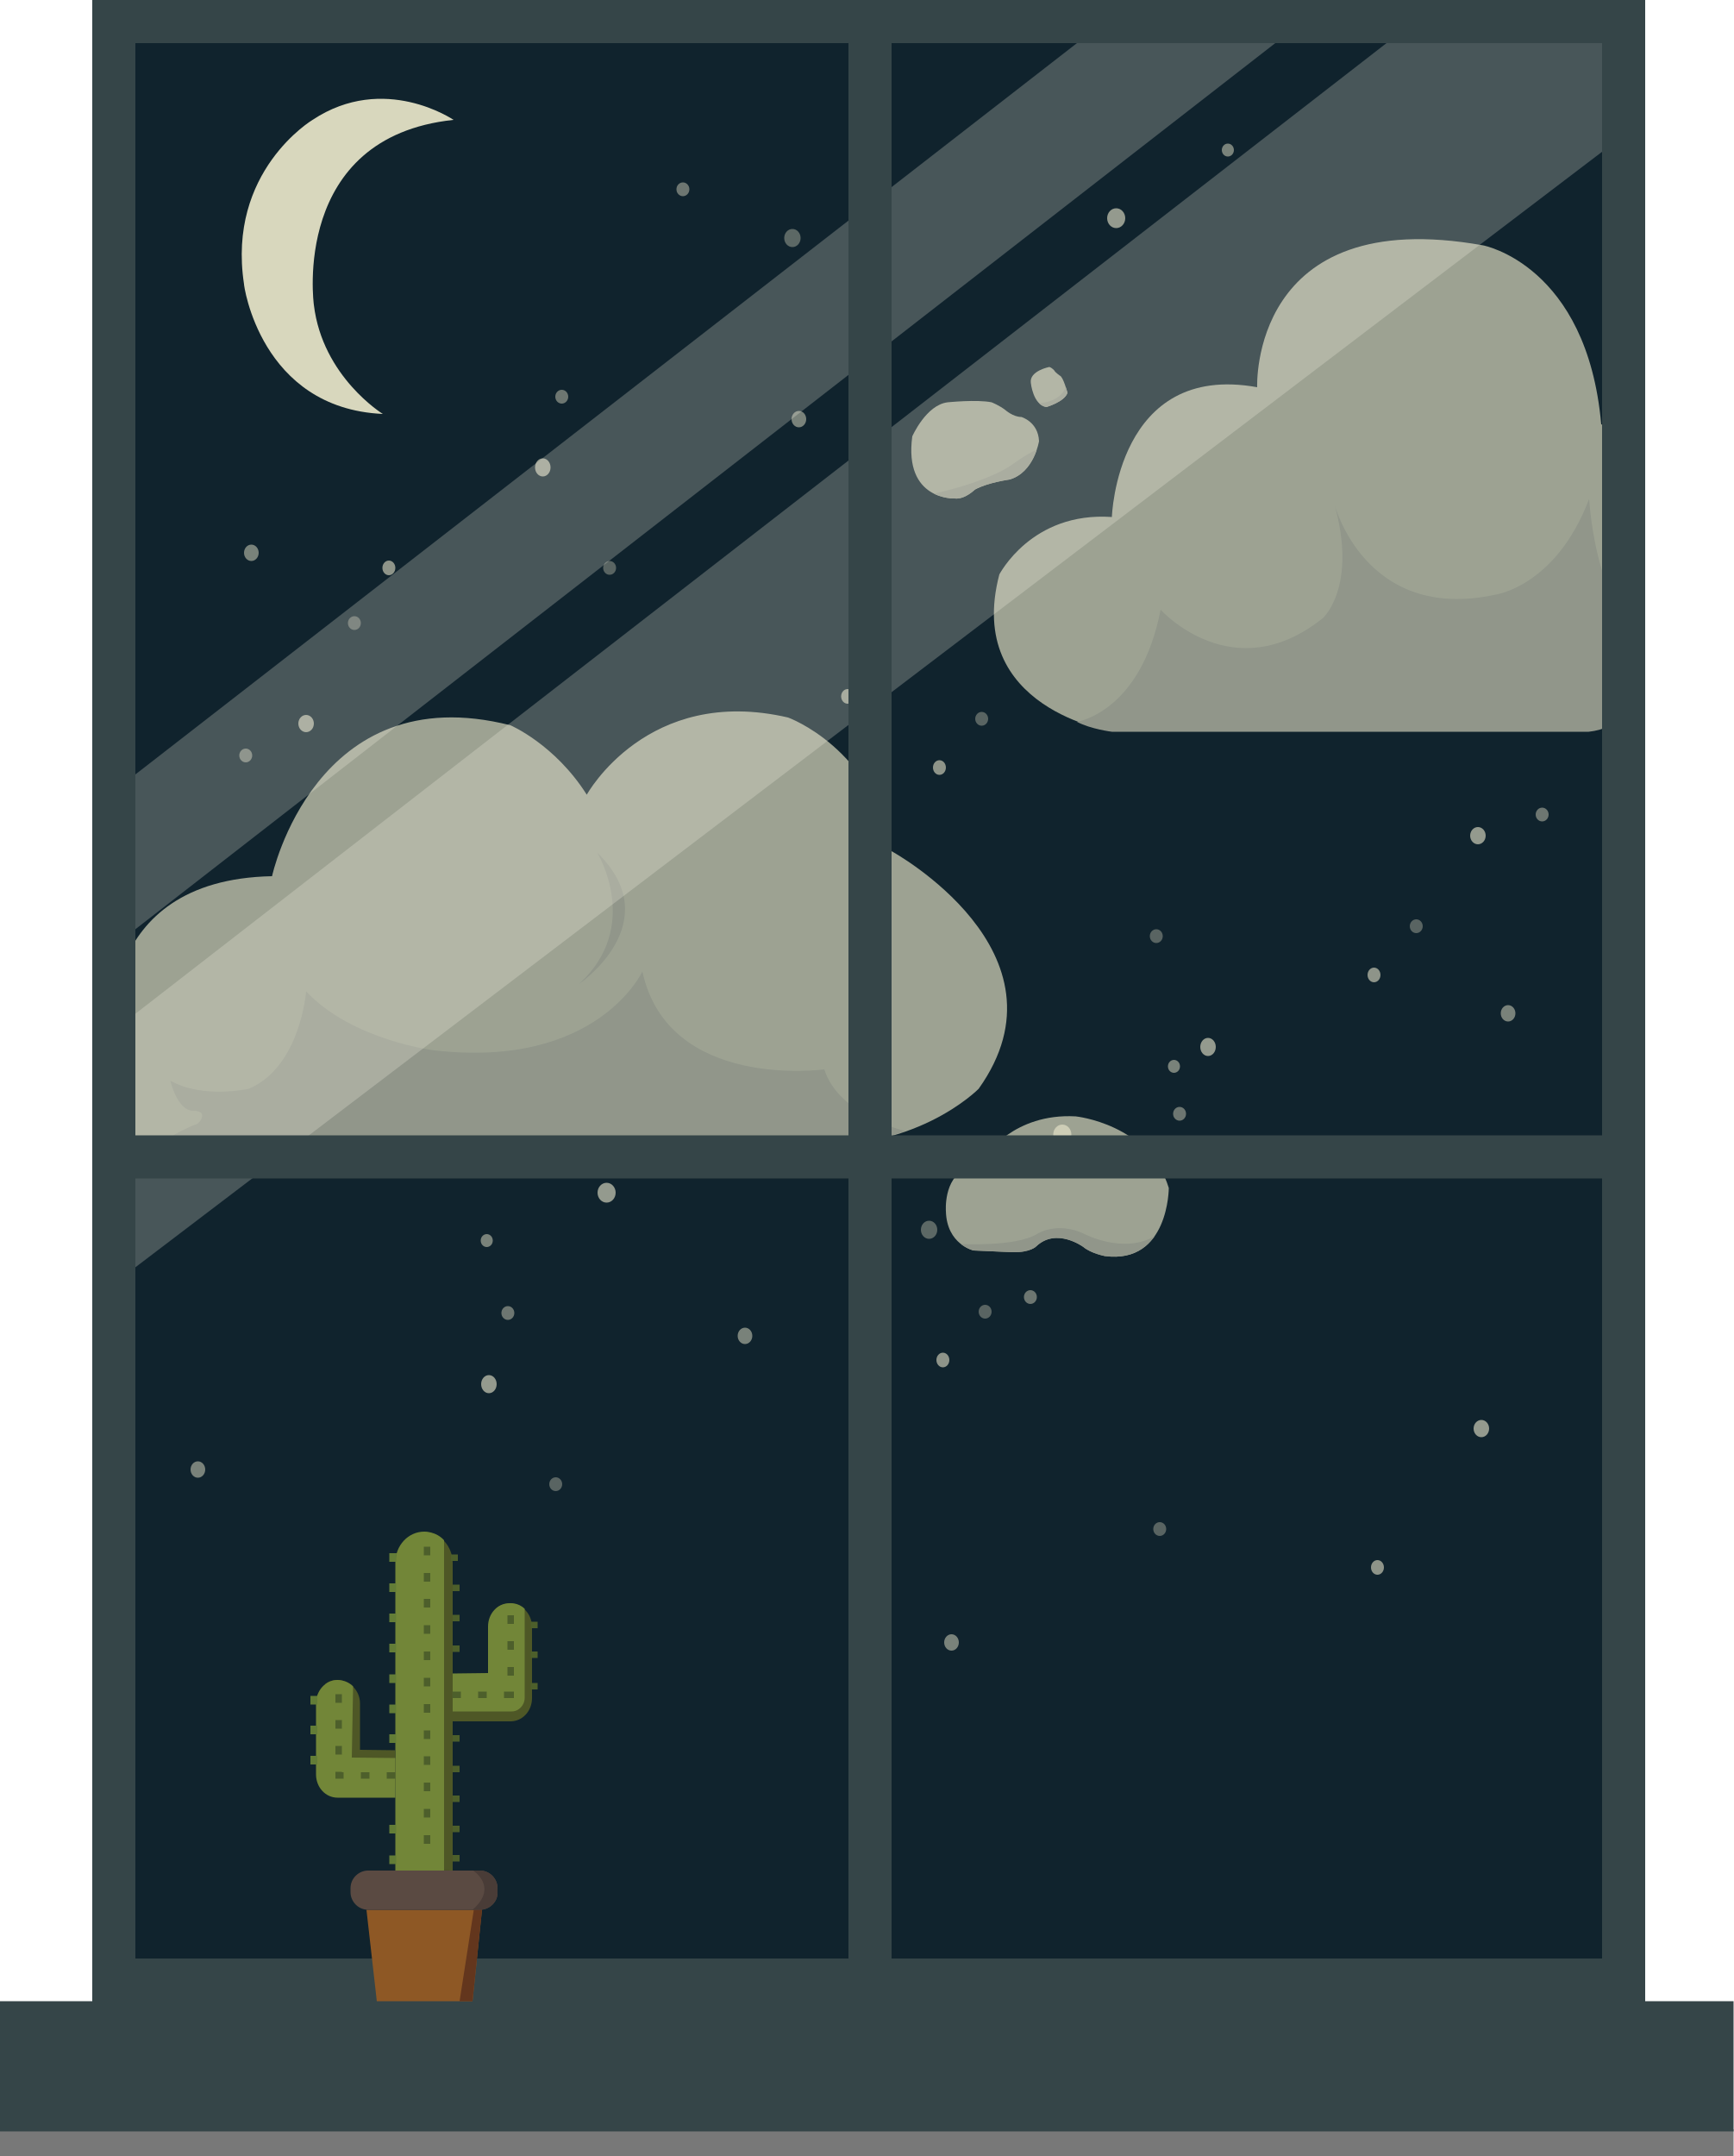
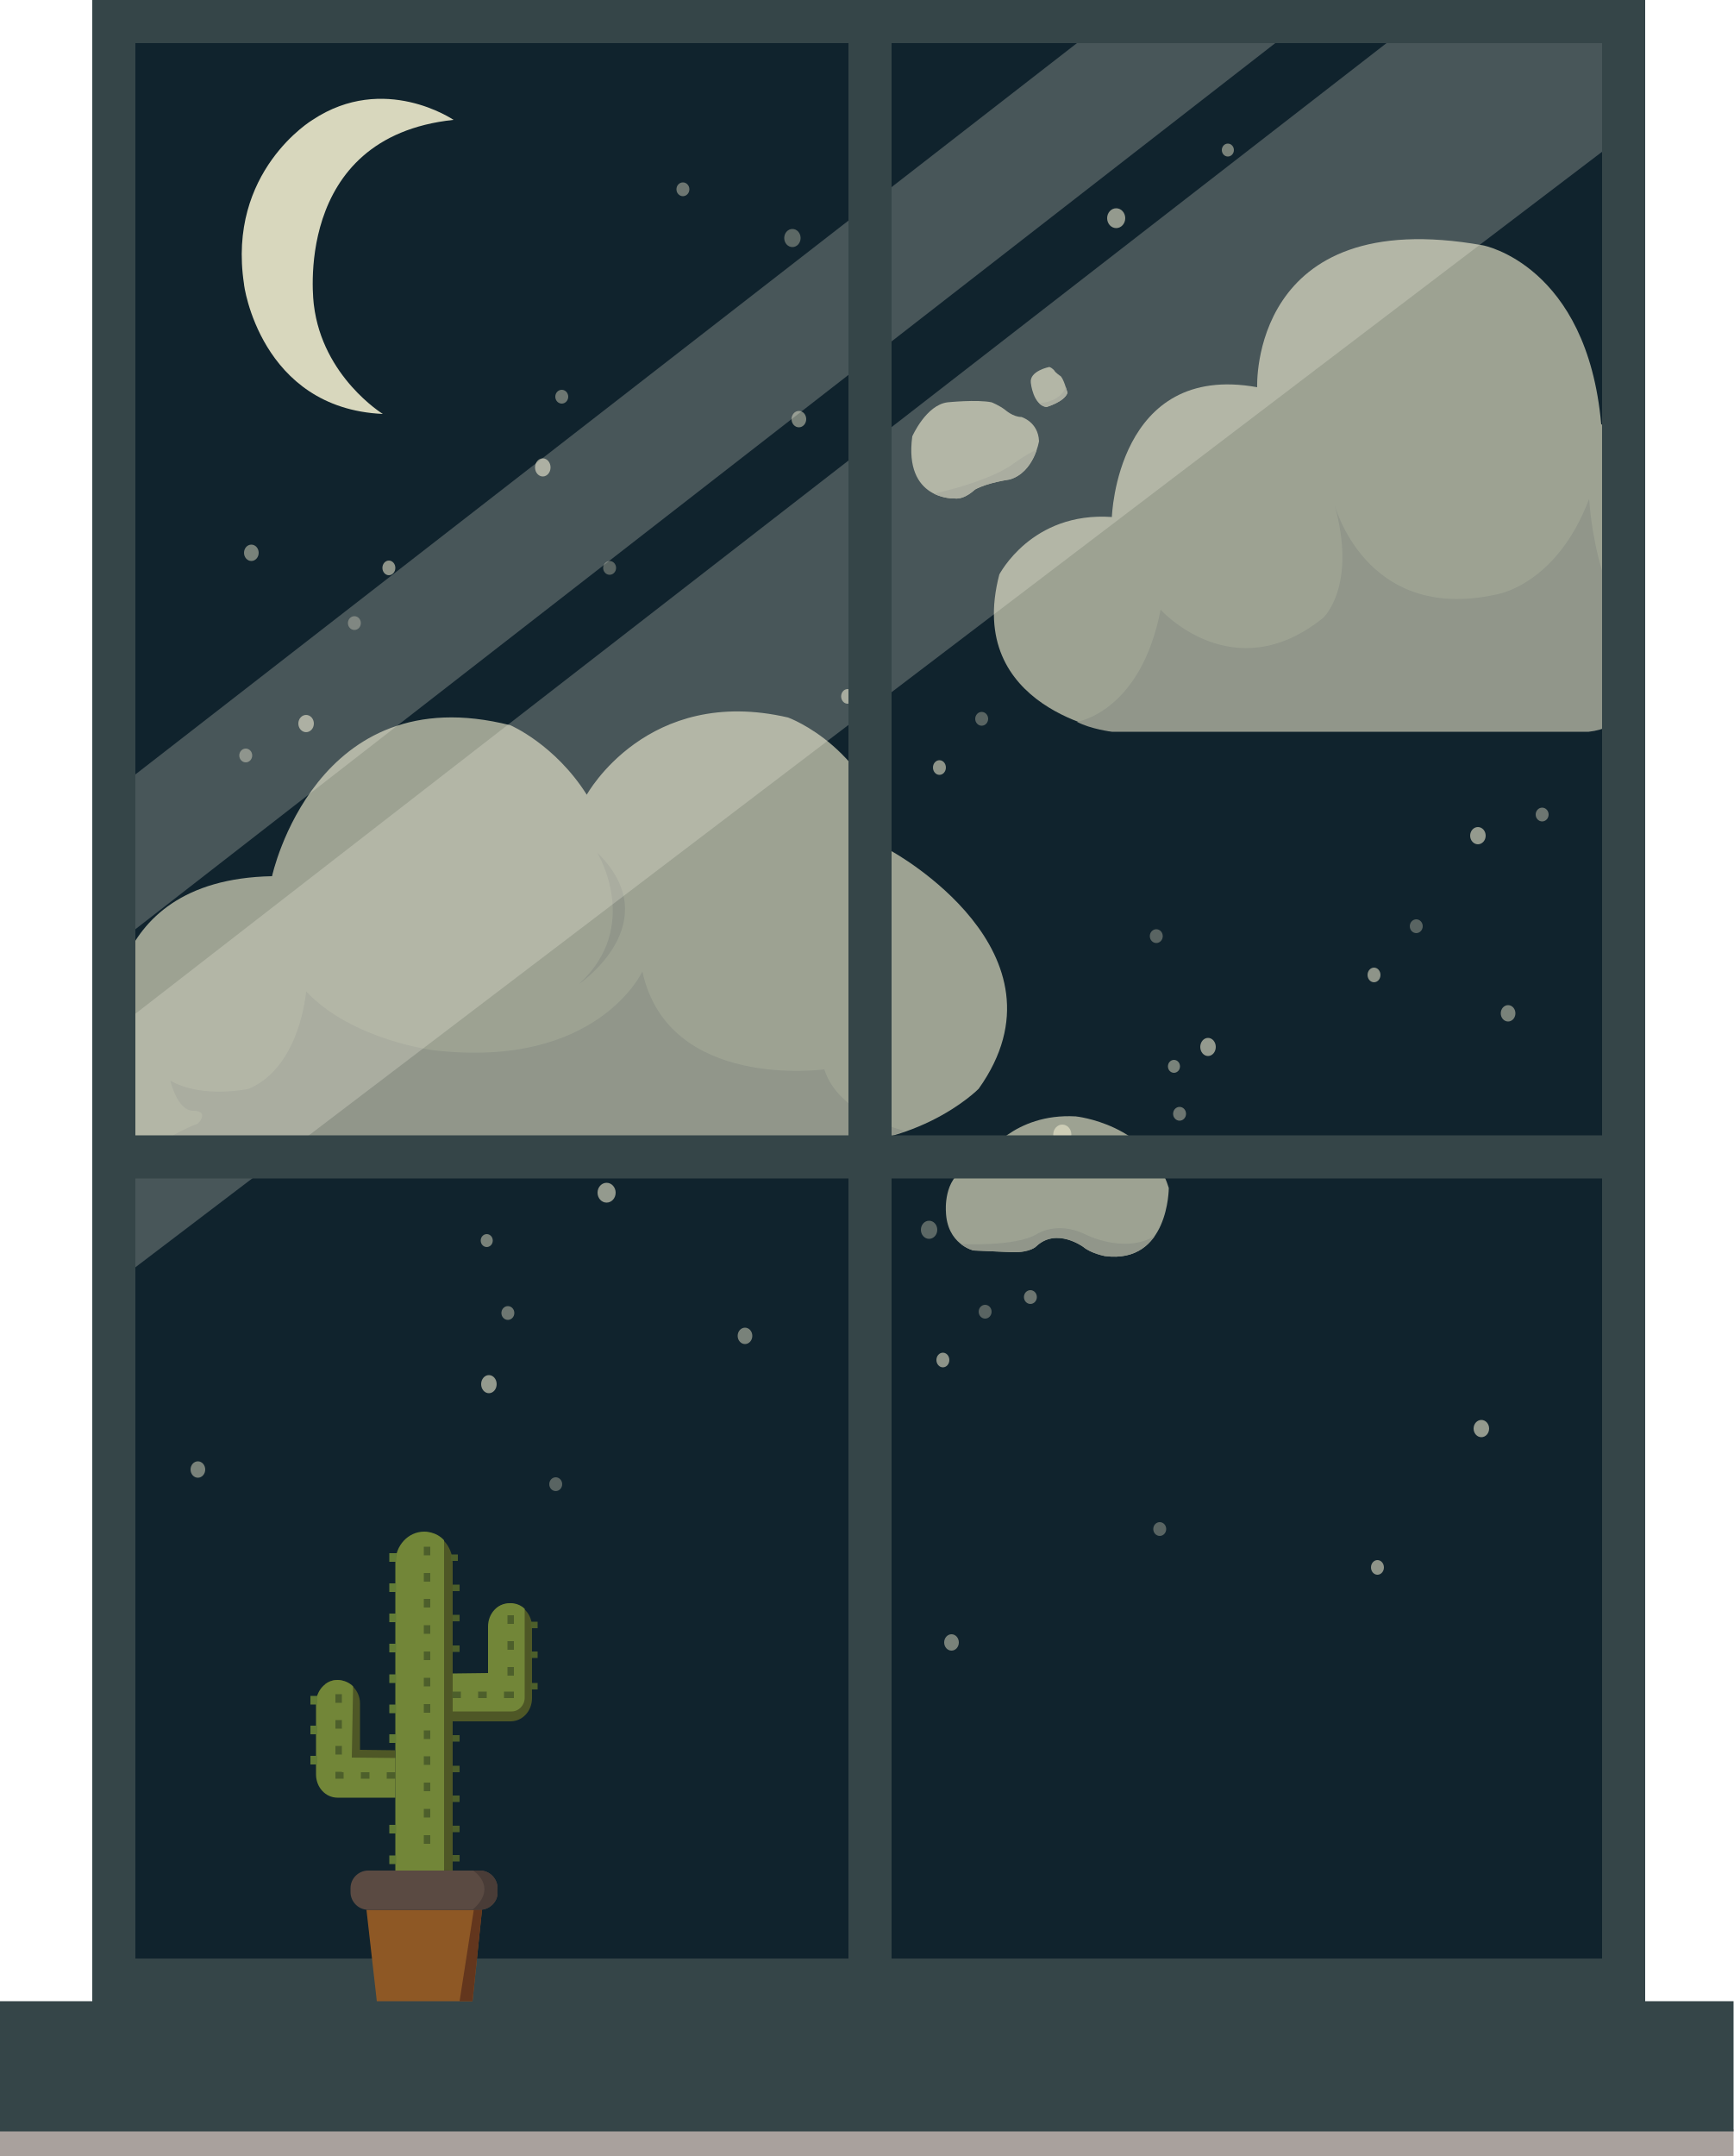
<svg xmlns="http://www.w3.org/2000/svg" xmlns:xlink="http://www.w3.org/1999/xlink" version="1.1" id="Layer_1" x="0px" y="0px" viewBox="0 0 402.1 500" style="enable-background:new 0 0 402.1 500;" xml:space="preserve">
  <style type="text/css">
- 	.st0{fill:#787878;}
+ 	.st0{opacity:0.4;fill:#28130B;}
	.st1{clip-path:url(#SVGID_2_);fill:#10232D;}
	.st2{clip-path:url(#SVGID_4_);}
	.st3{opacity:0.6;}
	.st4{fill:#FBF7D6;}
	.st5{clip-path:url(#SVGID_6_);fill:#E7E2C8;}
	.st6{clip-path:url(#SVGID_8_);fill:#E7E2C8;}
	.st7{clip-path:url(#SVGID_10_);fill:#E7E2C8;}
	.st8{fill:#E7E2C8;}
	.st9{opacity:0.6;clip-path:url(#SVGID_12_);}
	.st10{opacity:0.58;fill:#ECE9CE;enable-background:new    ;}
	.st11{fill:#ECE9CE;}
	.st12{opacity:0.8;fill:#ECE9CE;enable-background:new    ;}
	.st13{opacity:0.95;fill:#ECE9CE;enable-background:new    ;}
	.st14{opacity:0.55;fill:#ECE9CE;enable-background:new    ;}
	.st15{opacity:0.7;fill:#ECE9CE;enable-background:new    ;}
	.st16{opacity:0.85;clip-path:url(#SVGID_14_);fill:#FBF7D6;enable-background:new    ;}
	.st17{clip-path:url(#SVGID_16_);}
	.st18{opacity:0.24;fill:#F9F6E8;enable-background:new    ;}
	.st19{fill:#354548;}
	.st20{fill:#4E5726;}
	.st21{fill:#728638;}
	.st22{fill:#4D5F2B;}
	.st23{fill:#637D37;}
	.st24{fill:#627C37;}
	.st25{fill:#8E5825;}
	.st26{fill:#5A4A42;}
	.st27{fill:#63361D;}
	.st28{clip-path:url(#SVGID_18_);fill:#493C37;}
</style>
  <g id="Layer_1_1_">
    <g id="window_and_cactus_1_">
      <g id="window_1_">
        <path id="shadow_5_" class="st0" d="M0,493.8h402.1v6.2H0V493.8z" />
        <g id="clipped_sky_1_">
          <g>
            <g>
-               <defs>
-                 <rect id="SVGID_1_" x="26.4" y="8" width="348" height="450.5" />
-               </defs>
-               <clipPath id="SVGID_2_">
-                 <use xlink:href="#SVGID_1_" style="overflow:visible;" />
-               </clipPath>
-               <path class="st1" d="M25.5,7.2h349.2v452.2H25.5V7.2z" />
-             </g>
-           </g>
-           <g>
-             <g>
-               <defs>
-                 <rect id="SVGID_3_" x="31.1" y="9.9" width="340.8" height="444.8" />
-               </defs>
-               <clipPath id="SVGID_4_">
-                 <use xlink:href="#SVGID_3_" style="overflow:visible;" />
-               </clipPath>
-               <g id="clouds_1_" class="st2">
-                 <g class="st3">
-                   <path class="st4" d="M225.8,290c0,0-6.2-1.4-6.4-9.1c0,0-0.6-7.5,4.6-9.8c0,0,2.7-0.2,4.6-3c0,0,6.5-10,20.9-9.2          c0,0,17,1.7,21.6,16.6c0,0,0,17.7-14.8,15.8c0,0-3.2-0.6-5-2.1c0,0-6.2-4.6-10.9-0.2c0,0-1.3,1.5-5.6,1.4L225.8,290          L225.8,290z" />
+               <g>
+                 <defs>
+                   <rect id="SVGID_1_" x="26.4" y="8" width="348" height="450.5" />
+                 </defs>
+                 <clipPath id="SVGID_2_">
+                   <use xlink:href="#SVGID_1_" style="overflow:visible;" />
+                 </clipPath>
+                 <path class="st1" d="M25.5,7.2h349.2v452.2H25.5V7.2z" />
+               </g>
+             </g>
+           </g>
+           <g>
+             <g>
+               <g>
+                 <defs>
+                   <rect id="SVGID_3_" x="31.1" y="9.9" width="340.8" height="444.8" />
+                 </defs>
+                 <clipPath id="SVGID_4_">
+                   <use xlink:href="#SVGID_3_" style="overflow:visible;" />
+                 </clipPath>
+                 <g id="clouds_1_" class="st2">
+                   <g class="st3">
+                     <path class="st4" d="M225.8,290c0,0-6.2-1.4-6.4-9.1c0,0-0.6-7.5,4.6-9.8c0,0,2.7-0.2,4.6-3c0,0,6.5-10,20.9-9.2           c0,0,17,1.7,21.6,16.6c0,0,0,17.7-14.8,15.8c0,0-3.2-0.6-5-2.1c0,0-6.2-4.6-10.9-0.2c0,0-1.3,1.5-5.6,1.4L225.8,290           L225.8,290z" />
+                     <g>
+                       <g>
+                         <g>
+                           <defs>
+                             <path id="SVGID_5_" d="M225.8,290c0,0-6.2-1.4-6.4-9.1c0,0-0.6-7.5,4.6-9.8c0,0,2.7-0.2,4.6-3c0,0,6.5-10,20.9-9.2               c0,0,17,1.7,21.6,16.6c0,0,0,17.7-14.8,15.8c0,0-3.2-0.6-5-2.1c0,0-6.2-4.6-10.9-0.2c0,0-1.3,1.5-5.6,1.4L225.8,290               L225.8,290z" />
+                           </defs>
+                           <clipPath id="SVGID_6_">
+                             <use xlink:href="#SVGID_5_" style="overflow:visible;" />
+                           </clipPath>
+                           <path class="st5" d="M222.9,288.5c0,0,12.6,0.7,17.6-2.3c0,0,4.6-3.1,11.1,0c0,0,8.9,4.7,16.2,0.5l-4.4,7.7l-39.9-3.1              L222.9,288.5L222.9,288.5z" />
+                         </g>
+                       </g>
+                     </g>
+                   </g>
+                   <g class="st3">
+                     <path class="st4" d="M221.4,115.6c0,0-11.8,0.5-9.8-14.4c0,0,3.2-7.3,8.2-7.9c0,0,6.8-0.7,10.2,0c0,0,1.8,0.7,3.2,1.8           c0,0,1.8,1.6,3.7,1.6c0,0,3.9,1.1,4.1,5.6c0,0-1.1,7.2-6.8,8.9c0,0-5.1,0.7-8,2.3C226.2,113.4,223.9,115.9,221.4,115.6           L221.4,115.6z" />
+                     <g>
+                       <g>
+                         <g>
+                           <defs>
+                             <path id="SVGID_7_" d="M221.4,115.6c0,0-11.8,0.5-9.8-14.4c0,0,3.2-7.3,8.2-7.9c0,0,6.8-0.7,10.2,0               c0,0,1.8,0.7,3.2,1.8c0,0,1.8,1.6,3.7,1.6c0,0,3.9,1.1,4.1,5.6c0,0-1.1,7.2-6.8,8.9c0,0-5.1,0.7-8,2.3               C226.2,113.4,223.9,115.9,221.4,115.6L221.4,115.6z" />
+                           </defs>
+                           <clipPath id="SVGID_8_">
+                             <use xlink:href="#SVGID_7_" style="overflow:visible;" />
+                           </clipPath>
+                           <path class="st6" d="M216.5,114.5c0,0,11.6-2.4,17.9-6.5c0,0,3.9-2.9,6.1-3.7l-0.8,7.7l-20.7,6.3L216.5,114.5z" />
+                         </g>
+                       </g>
+                     </g>
+                   </g>
+                   <g class="st3">
+                     <path class="st4" d="M243.4,85.1c0,0-4.7,0.9-4.3,3.7c0,0,0.5,5.1,3.6,5.6c0,0,4.2-1.2,4.9-3.3c0,0-1-3.8-1.8-4           c0,0-1.1-0.8-1.2-1.1C244.6,86,244.2,85.4,243.4,85.1z" />
+                     <g>
+                       <g>
+                         <g>
+                           <defs>
+                             <path id="SVGID_9_" d="M243.4,85.1c0,0-4.7,0.9-4.3,3.7c0,0,0.5,5.1,3.6,5.6c0,0,4.2-1.2,4.9-3.3c0,0-1-3.8-1.8-4               c0,0-1.1-0.8-1.2-1.1C244.6,86,244.2,85.4,243.4,85.1z" />
+                           </defs>
+                           <clipPath id="SVGID_10_">
+                             <use xlink:href="#SVGID_9_" style="overflow:visible;" />
+                           </clipPath>
+                           <path class="st7" d="M241,93.5c0,0,4.8-0.1,6.2-3.7l1.2,1.9l-5.6,3.7L241,93.5L241,93.5z" />
+                         </g>
+                       </g>
+                     </g>
+                   </g>
+                   <g class="st3">
+                     <path class="st4" d="M25.9,241.5c0,0-4.1-37.5,37.2-38.3c0,0,10-46.5,55.3-35c0,0,10.3,4.4,17.7,16.1           c0,0,14-25.5,46.7-17.9c0,0,19.7,7.1,24,31c0,0,42.8,23.4,20.2,55.1c0,0-15.4,15.7-42.4,12.6l-158.8,0.4           C25.8,265.4,6.1,255.4,25.9,241.5L25.9,241.5z" />
+                     <path class="st8" d="M39.5,250.6c0,0,1.6,7,5.3,7s1.5,2.9,0.8,3.1c-0.8,0.2-6.6,2.8-8.2,4.6l147.2-0.4           c0,0,12.5,2.1,25.3-2.6c0,0-15.4-3.7-18.7-14.3c0,0-36.2,5-42.2-22.7c0,0-10.4,22.6-48.2,18.3c0,0-19.1-2.3-29.8-13.7           c0,0-1.3,17.5-13.3,22.6C57.7,252.5,47,254.9,39.5,250.6L39.5,250.6z" />
+                     <path class="st8" d="M138.5,197.7c0,0,10.5,17.1-4.2,30.5C134.3,228.2,155.2,214,138.5,197.7z" />
+                   </g>
+                   <g class="st3">
+                     <path class="st4" d="M257.9,119.9c0,0,1.1-36,33.7-30.1c0,0-1.8-42.6,52.4-32.9c0,0,24.1,4.5,27.4,41.5           c0,0,43.3,14.1,15,49.1c0,0-3,20-18,22.1H257.9c0,0-34.3-5.2-26.1-36.4C231.8,133.3,239.2,118.6,257.9,119.9z" />
+                     <path class="st8" d="M249.8,167.4c0,0,14.8-2.2,19.4-26c0,0,16.8,18.7,37.7,1.9c0,0,8-7.3,2.6-26.4c0,0,7.1,27.6,37.4,21           c0,0,14-1.9,21.7-22.2c0,0,1.8,33,17.9,31.9c0,0-3.6,20.6-18,22.1H257.9C257.9,169.7,253,169.1,249.8,167.4L249.8,167.4z" />
+                   </g>
+                 </g>
+               </g>
+             </g>
+           </g>
+           <g>
+             <g>
+               <g>
+                 <defs>
+                   <rect id="SVGID_11_" x="31.1" y="9.9" width="340.8" height="444.8" />
+                 </defs>
+                 <clipPath id="SVGID_12_">
+                   <use xlink:href="#SVGID_11_" style="overflow:visible;" />
+                 </clipPath>
+                 <g id="stars_1_" class="st9">
+                   <ellipse class="st10" cx="183.8" cy="55.2" rx="1.9" ry="2.1" />
+                   <ellipse class="st11" cx="258.9" cy="50.6" rx="2.1" ry="2.3" />
+                   <ellipse class="st12" cx="284.8" cy="34.8" rx="1.4" ry="1.5" />
+                   <ellipse class="st13" cx="90.2" cy="131.7" rx="1.5" ry="1.7" />
+                   <ellipse class="st12" cx="185.3" cy="97.2" rx="1.7" ry="1.9" />
+                   <ellipse class="st11" cx="125.9" cy="108.4" rx="1.8" ry="2.1" />
+                   <ellipse class="st14" cx="141.4" cy="131.7" rx="1.5" ry="1.6" />
+                   <ellipse class="st15" cx="130.3" cy="92" rx="1.5" ry="1.6" />
+                   <ellipse class="st15" cx="199.2" cy="52.8" rx="1.5" ry="1.6" />
+                   <ellipse class="st12" cx="58.3" cy="128.2" rx="1.7" ry="1.9" />
+                   <ellipse class="st11" cx="71" cy="167.8" rx="1.8" ry="2" />
+                   <ellipse class="st14" cx="82.2" cy="144.5" rx="1.5" ry="1.6" />
+                   <ellipse class="st15" cx="57" cy="175.2" rx="1.5" ry="1.6" />
+                   <ellipse class="st15" cx="158.4" cy="43.9" rx="1.5" ry="1.6" />
+                   <ellipse class="st13" cx="196.6" cy="161.5" rx="1.5" ry="1.7" />
                  <g>
-                     <g>
-                       <defs>
-                         <path id="SVGID_5_" d="M225.8,290c0,0-6.2-1.4-6.4-9.1c0,0-0.6-7.5,4.6-9.8c0,0,2.7-0.2,4.6-3c0,0,6.5-10,20.9-9.2             c0,0,17,1.7,21.6,16.6c0,0,0,17.7-14.8,15.8c0,0-3.2-0.6-5-2.1c0,0-6.2-4.6-10.9-0.2c0,0-1.3,1.5-5.6,1.4L225.8,290             L225.8,290z" />
-                       </defs>
-                       <clipPath id="SVGID_6_">
-                         <use xlink:href="#SVGID_5_" style="overflow:visible;" />
-                       </clipPath>
-                       <path class="st5" d="M222.9,288.5c0,0,12.6,0.7,17.6-2.3c0,0,4.6-3.1,11.1,0c0,0,8.9,4.7,16.2,0.5l-4.4,7.7l-39.9-3.1            L222.9,288.5L222.9,288.5z" />
-                     </g>
+                     <ellipse class="st10" cx="171.4" cy="267.8" rx="1.9" ry="2.1" />
+                     <ellipse class="st11" cx="246.4" cy="263.1" rx="2.1" ry="2.3" />
+                     <ellipse class="st12" cx="272.3" cy="247.3" rx="1.4" ry="1.5" />
+                     <ellipse class="st12" cx="172.8" cy="309.8" rx="1.7" ry="1.9" />
+                     <ellipse class="st11" cx="113.4" cy="321" rx="1.8" ry="2.1" />
+                     <ellipse class="st14" cx="128.9" cy="344.2" rx="1.5" ry="1.6" />
+                     <ellipse class="st15" cx="117.8" cy="304.5" rx="1.5" ry="1.6" />
+                     <ellipse class="st12" cx="45.9" cy="340.8" rx="1.7" ry="1.9" />
+                   </g>
+                   <g>
+                     <ellipse class="st10" cx="215.5" cy="285.2" rx="1.9" ry="2.1" />
+                     <ellipse class="st11" cx="140.7" cy="276.6" rx="2.1" ry="2.3" />
+                     <ellipse class="st12" cx="112.9" cy="287.7" rx="1.4" ry="1.5" />
+                     <ellipse class="st13" cx="318.7" cy="226.1" rx="1.5" ry="1.7" />
+                     <ellipse class="st11" cx="280.2" cy="242.8" rx="1.8" ry="2.1" />
+                     <ellipse class="st14" cx="268.2" cy="217.1" rx="1.5" ry="1.6" />
+                     <ellipse class="st15" cx="273.6" cy="258.3" rx="1.5" ry="1.6" />
+                     <ellipse class="st15" cx="200" cy="284.9" rx="1.5" ry="1.6" />
+                     <ellipse class="st12" cx="349.8" cy="235" rx="1.7" ry="1.9" />
+                     <ellipse class="st11" cx="342.8" cy="193.8" rx="1.8" ry="2" />
+                     <ellipse class="st14" cx="328.5" cy="214.8" rx="1.5" ry="1.6" />
+                     <ellipse class="st15" cx="357.7" cy="188.9" rx="1.5" ry="1.6" />
+                     <ellipse class="st15" cx="239" cy="300.8" rx="1.5" ry="1.6" />
+                     <ellipse class="st13" cx="217.9" cy="178" rx="1.5" ry="1.7" />
+                     <ellipse class="st14" cx="227.7" cy="166.7" rx="1.5" ry="1.6" />
+                   </g>
+                   <g>
+                     <ellipse class="st13" cx="319.5" cy="363.5" rx="1.5" ry="1.7" />
+                     <ellipse class="st12" cx="220.7" cy="380.9" rx="1.7" ry="1.9" />
+                     <ellipse class="st14" cx="269" cy="354.6" rx="1.5" ry="1.6" />
+                     <ellipse class="st11" cx="343.6" cy="331.3" rx="1.8" ry="2" />
+                     <ellipse class="st13" cx="218.7" cy="315.4" rx="1.5" ry="1.7" />
+                     <ellipse class="st14" cx="228.5" cy="304.2" rx="1.5" ry="1.6" />
                  </g>
                </g>
-                 <g class="st3">
-                   <path class="st4" d="M221.4,115.6c0,0-11.8,0.5-9.8-14.4c0,0,3.2-7.3,8.2-7.9c0,0,6.8-0.7,10.2,0c0,0,1.8,0.7,3.2,1.8          c0,0,1.8,1.6,3.7,1.6c0,0,3.9,1.1,4.1,5.6c0,0-1.1,7.2-6.8,8.9c0,0-5.1,0.7-8,2.3C226.2,113.4,223.9,115.9,221.4,115.6          L221.4,115.6z" />
-                   <g>
-                     <g>
-                       <defs>
-                         <path id="SVGID_7_" d="M221.4,115.6c0,0-11.8,0.5-9.8-14.4c0,0,3.2-7.3,8.2-7.9c0,0,6.8-0.7,10.2,0c0,0,1.8,0.7,3.2,1.8             c0,0,1.8,1.6,3.7,1.6c0,0,3.9,1.1,4.1,5.6c0,0-1.1,7.2-6.8,8.9c0,0-5.1,0.7-8,2.3C226.2,113.4,223.9,115.9,221.4,115.6             L221.4,115.6z" />
-                       </defs>
-                       <clipPath id="SVGID_8_">
-                         <use xlink:href="#SVGID_7_" style="overflow:visible;" />
-                       </clipPath>
-                       <path class="st6" d="M216.5,114.5c0,0,11.6-2.4,17.9-6.5c0,0,3.9-2.9,6.1-3.7l-0.8,7.7l-20.7,6.3L216.5,114.5z" />
-                     </g>
-                   </g>
+               </g>
+             </g>
+           </g>
+           <g>
+             <g>
+               <g>
+                 <defs>
+                   <rect id="SVGID_13_" x="31.1" y="9.9" width="340.8" height="444.8" />
+                 </defs>
+                 <clipPath id="SVGID_14_">
+                   <use xlink:href="#SVGID_13_" style="overflow:visible;" />
+                 </clipPath>
+                 <path id="moon_1_" class="st16" d="M88.8,96c0,0-14-8.6-16-25.3c0,0-5.4-38.9,32.4-42.9c0,0-16.1-11-32.7,0         c0,0-19.9,11.9-15.9,38.1C56.5,65.8,60.3,94.7,88.8,96z" />
+               </g>
+             </g>
+           </g>
+           <g>
+             <g>
+               <g>
+                 <defs>
+                   <rect id="SVGID_15_" x="31.1" y="9.9" width="340.8" height="444.8" />
+                 </defs>
+                 <clipPath id="SVGID_16_">
+                   <use xlink:href="#SVGID_15_" style="overflow:visible;" />
+                 </clipPath>
+                 <g id="glare_4_" class="st17">
+                   <path class="st18" d="M321.6,10L31.4,235.1v58.8L371.6,35.2V10H321.6z M249.8,10L31.4,179.6v35.9L295.8,10H249.8z" />
                </g>
-                 <g class="st3">
-                   <path class="st4" d="M243.4,85.1c0,0-4.7,0.9-4.3,3.7c0,0,0.5,5.1,3.6,5.6c0,0,4.2-1.2,4.9-3.3c0,0-1-3.8-1.8-4          c0,0-1.1-0.8-1.2-1.1C244.6,86,244.2,85.4,243.4,85.1z" />
-                   <g>
-                     <g>
-                       <defs>
-                         <path id="SVGID_9_" d="M243.4,85.1c0,0-4.7,0.9-4.3,3.7c0,0,0.5,5.1,3.6,5.6c0,0,4.2-1.2,4.9-3.3c0,0-1-3.8-1.8-4             c0,0-1.1-0.8-1.2-1.1C244.6,86,244.2,85.4,243.4,85.1z" />
-                       </defs>
-                       <clipPath id="SVGID_10_">
-                         <use xlink:href="#SVGID_9_" style="overflow:visible;" />
-                       </clipPath>
-                       <path class="st7" d="M241,93.5c0,0,4.8-0.1,6.2-3.7l1.2,1.9l-5.6,3.7L241,93.5L241,93.5z" />
-                     </g>
-                   </g>
-                 </g>
-                 <g class="st3">
-                   <path class="st4" d="M25.9,241.5c0,0-4.1-37.5,37.2-38.3c0,0,10-46.5,55.3-35c0,0,10.3,4.4,17.7,16.1c0,0,14-25.5,46.7-17.9          c0,0,19.7,7.1,24,31c0,0,42.8,23.4,20.2,55.1c0,0-15.4,15.7-42.4,12.6l-158.8,0.4C25.8,265.4,6.1,255.4,25.9,241.5          L25.9,241.5z" />
-                   <path class="st8" d="M39.5,250.6c0,0,1.6,7,5.3,7s1.5,2.9,0.8,3.1c-0.8,0.2-6.6,2.8-8.2,4.6l147.2-0.4          c0,0,12.5,2.1,25.3-2.6c0,0-15.4-3.7-18.7-14.3c0,0-36.2,5-42.2-22.7c0,0-10.4,22.6-48.2,18.3c0,0-19.1-2.3-29.8-13.7          c0,0-1.3,17.5-13.3,22.6C57.7,252.5,47,254.9,39.5,250.6L39.5,250.6z" />
-                   <path class="st8" d="M138.5,197.7c0,0,10.5,17.1-4.2,30.5C134.3,228.2,155.2,214,138.5,197.7z" />
-                 </g>
-                 <g class="st3">
-                   <path class="st4" d="M257.9,119.9c0,0,1.1-36,33.7-30.1c0,0-1.8-42.6,52.4-32.9c0,0,24.1,4.5,27.4,41.5          c0,0,43.3,14.1,15,49.1c0,0-3,20-18,22.1H257.9c0,0-34.3-5.2-26.1-36.4C231.8,133.3,239.2,118.6,257.9,119.9z" />
-                   <path class="st8" d="M249.8,167.4c0,0,14.8-2.2,19.4-26c0,0,16.8,18.7,37.7,1.9c0,0,8-7.3,2.6-26.4c0,0,7.1,27.6,37.4,21          c0,0,14-1.9,21.7-22.2c0,0,1.8,33,17.9,31.9c0,0-3.6,20.6-18,22.1H257.9C257.9,169.7,253,169.1,249.8,167.4L249.8,167.4z" />
-                 </g>
-               </g>
-             </g>
-           </g>
-           <g>
-             <g>
-               <defs>
-                 <rect id="SVGID_11_" x="31.1" y="9.9" width="340.8" height="444.8" />
-               </defs>
-               <clipPath id="SVGID_12_">
-                 <use xlink:href="#SVGID_11_" style="overflow:visible;" />
-               </clipPath>
-               <g id="stars_1_" class="st9">
-                 <ellipse class="st10" cx="183.8" cy="55.2" rx="1.9" ry="2.1" />
-                 <ellipse class="st11" cx="258.9" cy="50.6" rx="2.1" ry="2.3" />
-                 <ellipse class="st12" cx="284.8" cy="34.8" rx="1.4" ry="1.5" />
-                 <ellipse class="st13" cx="90.2" cy="131.7" rx="1.5" ry="1.7" />
-                 <ellipse class="st12" cx="185.3" cy="97.2" rx="1.7" ry="1.9" />
-                 <ellipse class="st11" cx="125.9" cy="108.4" rx="1.8" ry="2.1" />
-                 <ellipse class="st14" cx="141.4" cy="131.7" rx="1.5" ry="1.6" />
-                 <ellipse class="st15" cx="130.3" cy="92" rx="1.5" ry="1.6" />
-                 <ellipse class="st15" cx="199.2" cy="52.8" rx="1.5" ry="1.6" />
-                 <ellipse class="st12" cx="58.3" cy="128.2" rx="1.7" ry="1.9" />
-                 <ellipse class="st11" cx="71" cy="167.8" rx="1.8" ry="2" />
-                 <ellipse class="st14" cx="82.2" cy="144.5" rx="1.5" ry="1.6" />
-                 <ellipse class="st15" cx="57" cy="175.2" rx="1.5" ry="1.6" />
-                 <ellipse class="st15" cx="158.4" cy="43.9" rx="1.5" ry="1.6" />
-                 <ellipse class="st13" cx="196.6" cy="161.5" rx="1.5" ry="1.7" />
-                 <g>
-                   <ellipse class="st10" cx="171.4" cy="267.8" rx="1.9" ry="2.1" />
-                   <ellipse class="st11" cx="246.4" cy="263.1" rx="2.1" ry="2.3" />
-                   <ellipse class="st12" cx="272.3" cy="247.3" rx="1.4" ry="1.5" />
-                   <ellipse class="st12" cx="172.8" cy="309.8" rx="1.7" ry="1.9" />
-                   <ellipse class="st11" cx="113.4" cy="321" rx="1.8" ry="2.1" />
-                   <ellipse class="st14" cx="128.9" cy="344.2" rx="1.5" ry="1.6" />
-                   <ellipse class="st15" cx="117.8" cy="304.5" rx="1.5" ry="1.6" />
-                   <ellipse class="st12" cx="45.9" cy="340.8" rx="1.7" ry="1.9" />
-                 </g>
-                 <g>
-                   <ellipse class="st10" cx="215.5" cy="285.2" rx="1.9" ry="2.1" />
-                   <ellipse class="st11" cx="140.7" cy="276.6" rx="2.1" ry="2.3" />
-                   <ellipse class="st12" cx="112.9" cy="287.7" rx="1.4" ry="1.5" />
-                   <ellipse class="st13" cx="318.7" cy="226.1" rx="1.5" ry="1.7" />
-                   <ellipse class="st11" cx="280.2" cy="242.8" rx="1.8" ry="2.1" />
-                   <ellipse class="st14" cx="268.2" cy="217.1" rx="1.5" ry="1.6" />
-                   <ellipse class="st15" cx="273.6" cy="258.3" rx="1.5" ry="1.6" />
-                   <ellipse class="st15" cx="200" cy="284.9" rx="1.5" ry="1.6" />
-                   <ellipse class="st12" cx="349.8" cy="235" rx="1.7" ry="1.9" />
-                   <ellipse class="st11" cx="342.8" cy="193.8" rx="1.8" ry="2" />
-                   <ellipse class="st14" cx="328.5" cy="214.8" rx="1.5" ry="1.6" />
-                   <ellipse class="st15" cx="357.7" cy="188.9" rx="1.5" ry="1.6" />
-                   <ellipse class="st15" cx="239" cy="300.8" rx="1.5" ry="1.6" />
-                   <ellipse class="st13" cx="217.9" cy="178" rx="1.5" ry="1.7" />
-                   <ellipse class="st14" cx="227.7" cy="166.7" rx="1.5" ry="1.6" />
-                 </g>
-                 <g>
-                   <ellipse class="st13" cx="319.5" cy="363.5" rx="1.5" ry="1.7" />
-                   <ellipse class="st12" cx="220.7" cy="380.9" rx="1.7" ry="1.9" />
-                   <ellipse class="st14" cx="269" cy="354.6" rx="1.5" ry="1.6" />
-                   <ellipse class="st11" cx="343.6" cy="331.3" rx="1.8" ry="2" />
-                   <ellipse class="st13" cx="218.7" cy="315.4" rx="1.5" ry="1.7" />
-                   <ellipse class="st14" cx="228.5" cy="304.2" rx="1.5" ry="1.6" />
-                 </g>
-               </g>
-             </g>
-           </g>
-           <g>
-             <g>
-               <defs>
-                 <rect id="SVGID_13_" x="31.1" y="9.9" width="340.8" height="444.8" />
-               </defs>
-               <clipPath id="SVGID_14_">
-                 <use xlink:href="#SVGID_13_" style="overflow:visible;" />
-               </clipPath>
-               <path id="moon_1_" class="st16" d="M88.8,96c0,0-14-8.6-16-25.3c0,0-5.4-38.9,32.4-42.9c0,0-16.1-11-32.7,0        c0,0-19.9,11.9-15.9,38.1C56.5,65.8,60.3,94.7,88.8,96z" />
-             </g>
-           </g>
-           <g>
-             <g>
-               <defs>
-                 <rect id="SVGID_15_" x="31.1" y="9.9" width="340.8" height="444.8" />
-               </defs>
-               <clipPath id="SVGID_16_">
-                 <use xlink:href="#SVGID_15_" style="overflow:visible;" />
-               </clipPath>
-               <g id="glare_4_" class="st17">
-                 <path class="st18" d="M321.6,10L31.4,235.1v58.8L371.6,35.2V10H321.6z M249.8,10L31.4,179.6v35.9L295.8,10H249.8z" />
              </g>
            </g>
          </g>
        </g>
        <g id="window_frame_1_">
          <path class="st19" d="M0,464.1h402.1v30.2H0V464.1z" />
          <path class="st19" d="M371.6,10v444.2H31.4V10H371.6 M381.6,0H21.4v465.2h360.2V0z" />
          <path class="st19" d="M31.1,263.3h341.1v10H31.1V263.3z" />
          <path class="st19" d="M196.8,9.6h10v445.1h-10V9.6z" />
        </g>
      </g>
      <g id="cactus_1_">
        <g id="plant_1_">
          <g id="branches_1_">
            <path class="st20" d="M94,433.7l11,0.1v-71.3c0-4-3-7.2-6.7-7.2C97.2,355.2,94,433.8,94,433.7L94,433.7z" />
            <path class="st21" d="M98.4,355.2c-3.7,0-6.7,3.2-6.7,7.2v71.4H103v-76.6C101.1,355.1,98.4,355.2,98.4,355.2L98.4,355.2z" />
            <path class="st20" d="M115.1,390.4V373c1.4-1.3,3.3-1.1,3.3-1.1c2.7,0,5,2.4,5,5.4v16.5c0,3-2.2,5.4-5,5.4H105v-8.5       L115.1,390.4z" />
            <path class="st21" d="M118.7,396.9H105v-8.8l8.2-0.1v-10.8c0-3,2.2-5.4,5-5.4c0,0,2-0.2,3.5,1.3v20.6       C121.7,395.5,120.3,396.9,118.7,396.9L118.7,396.9z" />
            <path class="st20" d="M77.1,414.5h14.6v-8.6l-8.2-0.1V395c0-3-2.5-5.4-5.2-5.4c0,0-1.7-0.1-2.9,1v22       C75.4,413.6,76.1,414.5,77.1,414.5z" />
            <path class="st21" d="M81.6,407.6l0.3-16.5c-1.4-1.5-3.6-1.5-3.6-1.5c-2.7,0-5,2.4-5,5.4v16.5c0,3,2.2,5.4,5,5.4h13.4v-9.2       L81.6,407.6L81.6,407.6z" />
          </g>
          <g id="spikes_1_">
            <path class="st22" d="M104.6,360.5h1.6v1.5h-1.6V360.5z M105,367.5h1.6v1.5H105V367.5z M105,374.5h1.6v1.5H105V374.5z        M105,381.6h1.6v1.5H105V381.6z M105,402.4h1.6v1.5H105V402.4z M105,409.5h1.6v1.5H105V409.5z M105,416.4h1.6v1.5H105V416.4z        M105,423.4h1.6v1.5H105V423.4z M105,430.2h1.6v1.5H105V430.2z" />
            <path class="st23" d="M90.3,360.2H92l-0.1,2h-1.6V360.2z M90.3,367.2h1.6v2h-1.6V367.2z M90.3,374.2h1.6v2h-1.6V374.2z        M90.3,381.2h1.6v2h-1.6V381.2z M90.3,388.3h1.6v2h-1.6V388.3z M90.3,395.3h1.6v2h-1.6V395.3z M90.3,402.2h1.6v2h-1.6V402.2z" />
            <path class="st24" d="M72,393.3h1.6v2H72V393.3z M72,400.2h1.6v2H72V400.2z M72,407.2h1.6v2H72V407.2z M90.3,423.2h1.6v2h-1.6       V423.2z M90.3,430.3h1.6v2h-1.6V430.3z" />
            <path class="st22" d="M123.1,376.1h1.6v1.5h-1.6V376.1z M123.1,383h1.6v1.5h-1.6V383z M123.1,390.3h1.6v1.5h-1.6V390.3z" />
            <g>
              <path class="st22" d="M99.8,427.6h-1.5v-2h1.5V427.6z M99.8,421.5h-1.5v-2h1.5V421.5z M99.8,415.4h-1.5v-2h1.5V415.4z         M99.8,409.3h-1.5v-2h1.5V409.3z M99.8,403.3h-1.5v-2h1.5V403.3z M99.8,397.2h-1.5v-2h1.5V397.2z M99.8,391.1h-1.5v-2h1.5        V391.1z M99.8,385h-1.5v-2h1.5V385z M99.8,378.9h-1.5v-2h1.5V378.9z M99.8,372.8h-1.5v-2h1.5V372.8z M99.8,366.8h-1.5v-2h1.5        V366.8z M99.8,360.7h-1.5v-2h1.5V360.7z" />
            </g>
            <g>
              <path class="st22" d="M119.2,393.8h-2.3v-1.5h2.3V393.8z M112.9,393.8h-2v-1.5h2V393.8z M106.9,393.8h-2v-1.5h2V393.8z         M119.2,388.6h-1.5v-2h1.5V388.6z M119.2,382.6h-1.5v-2h1.5V382.6z M119.2,376.6h-1.5v-2h1.5V376.6z" />
            </g>
            <g>
              <path class="st22" d="M91.7,412.5h-2V411h2V412.5z M85.7,412.5h-2V411h2V412.5z M79.7,412.5h-1.9v-1.6h1.5v0.1h0.4V412.5z         M79.3,406.9h-1.5v-2h1.5V406.9z M79.3,400.9h-1.5v-2h1.5V400.9z M79.3,394.9h-1.5v-2h1.5V394.9z" />
            </g>
          </g>
        </g>
        <g id="pot_1_">
          <path class="st25" d="M111.8,442.9H85l2.4,21.2h22.2L111.8,442.9z" />
          <path class="st26" d="M111.3,442.9H85.4c-2.3,0-4.1-1.9-4.1-4.1v-0.9c0-2.3,1.9-4.1,4.1-4.1h25.9c2.3,0,4.1,1.9,4.1,4.1v0.9      C115.5,441,113.6,442.9,111.3,442.9z" />
          <path class="st27" d="M106.6,464.1l3.3-21.2h1.9l-2.2,21.2H106.6z" />
          <g>
            <g>
-               <defs>
-                 <path id="SVGID_17_" d="M111.3,442.9H85.4c-2.3,0-4.1-1.9-4.1-4.1v-0.9c0-2.3,1.9-4.1,4.1-4.1h25.9c2.3,0,4.1,1.9,4.1,4.1         v0.9C115.5,441,113.6,442.9,111.3,442.9z" />
-               </defs>
-               <clipPath id="SVGID_18_">
-                 <use xlink:href="#SVGID_17_" style="overflow:visible;" />
-               </clipPath>
-               <path class="st28" d="M109.6,433.7c0,0,6.2,3.8,0,9.2h5.9v-9.2H109.6z" />
+               <g>
+                 <defs>
+                   <path id="SVGID_17_" d="M111.3,442.9H85.4c-2.3,0-4.1-1.9-4.1-4.1v-0.9c0-2.3,1.9-4.1,4.1-4.1h25.9c2.3,0,4.1,1.9,4.1,4.1          v0.9C115.5,441,113.6,442.9,111.3,442.9z" />
+                 </defs>
+                 <clipPath id="SVGID_18_">
+                   <use xlink:href="#SVGID_17_" style="overflow:visible;" />
+                 </clipPath>
+                 <path class="st28" d="M109.6,433.7c0,0,6.2,3.8,0,9.2h5.9v-9.2H109.6z" />
+               </g>
            </g>
          </g>
        </g>
      </g>
    </g>
  </g>
</svg>
